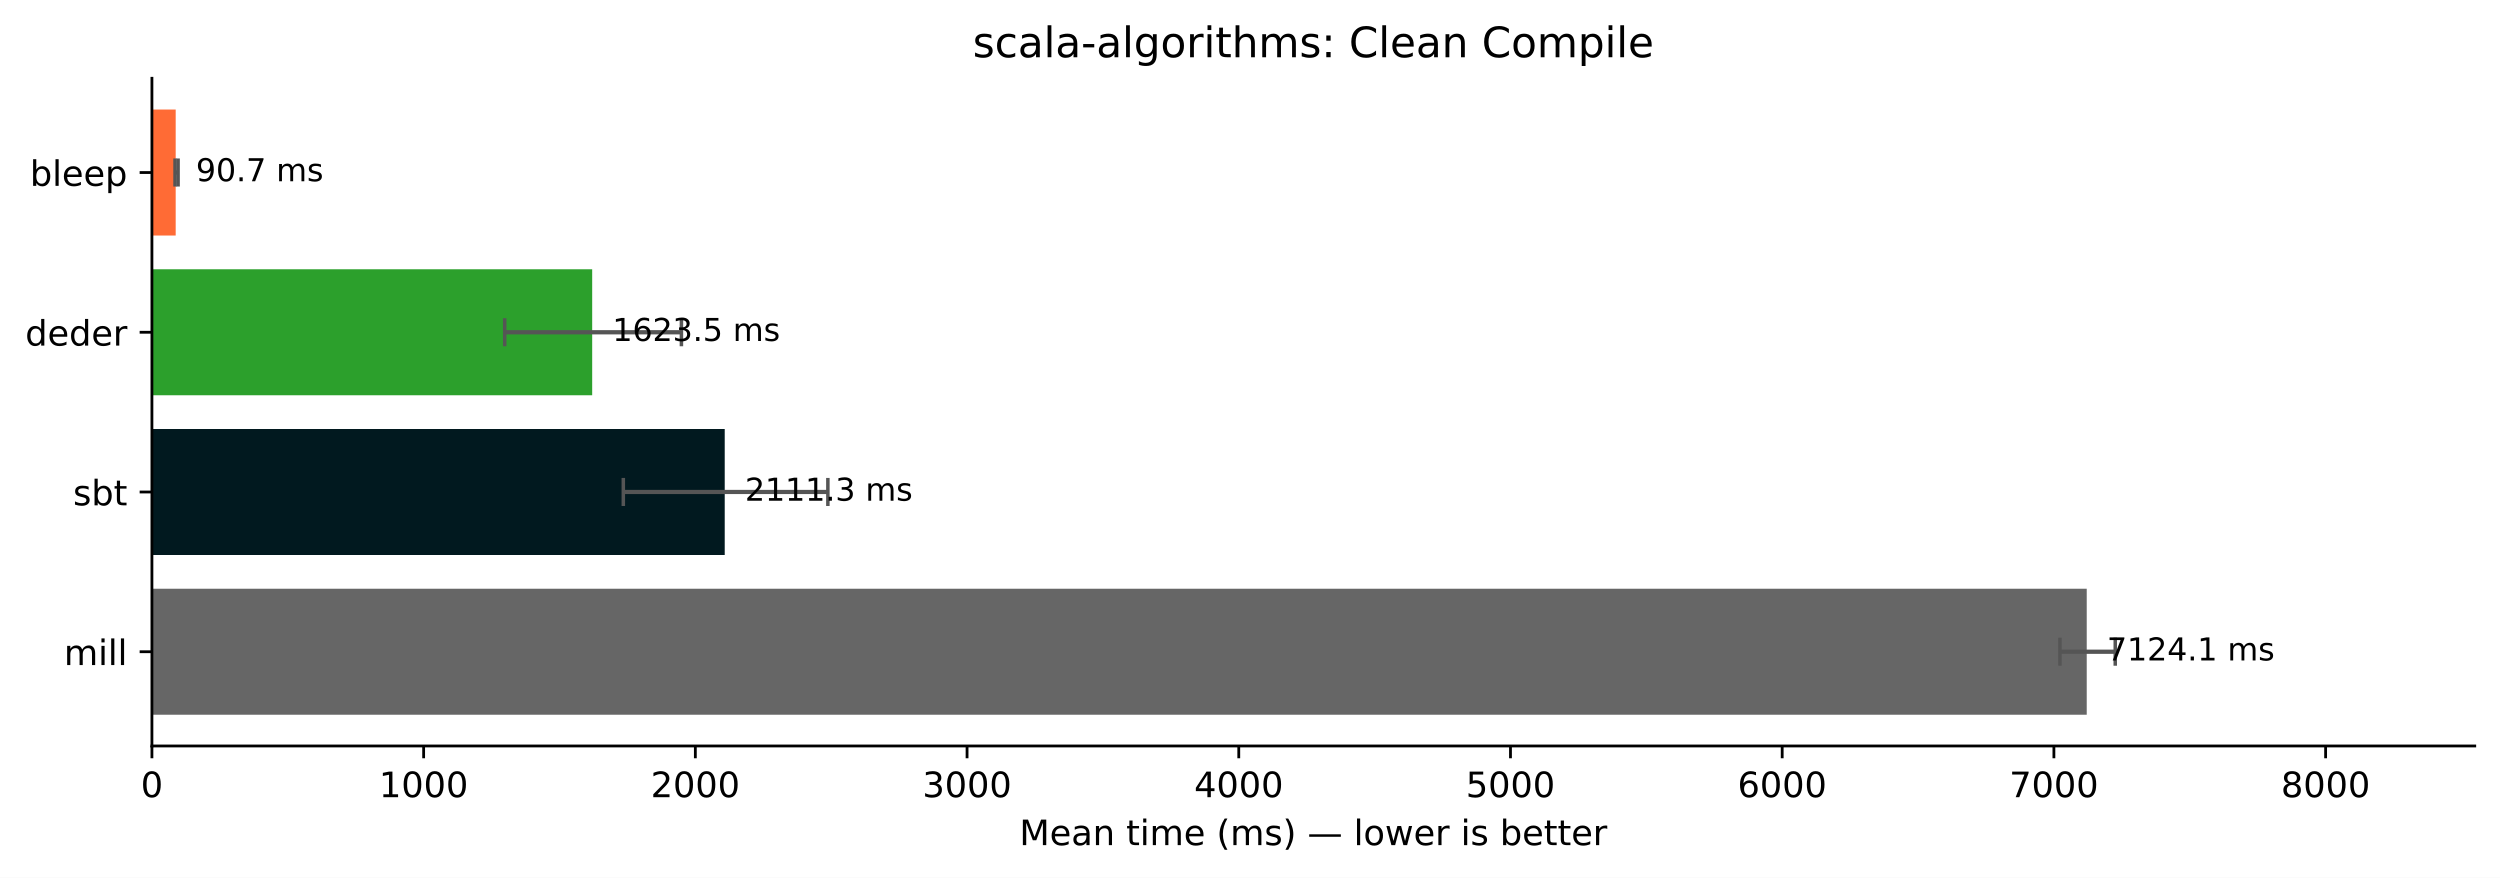
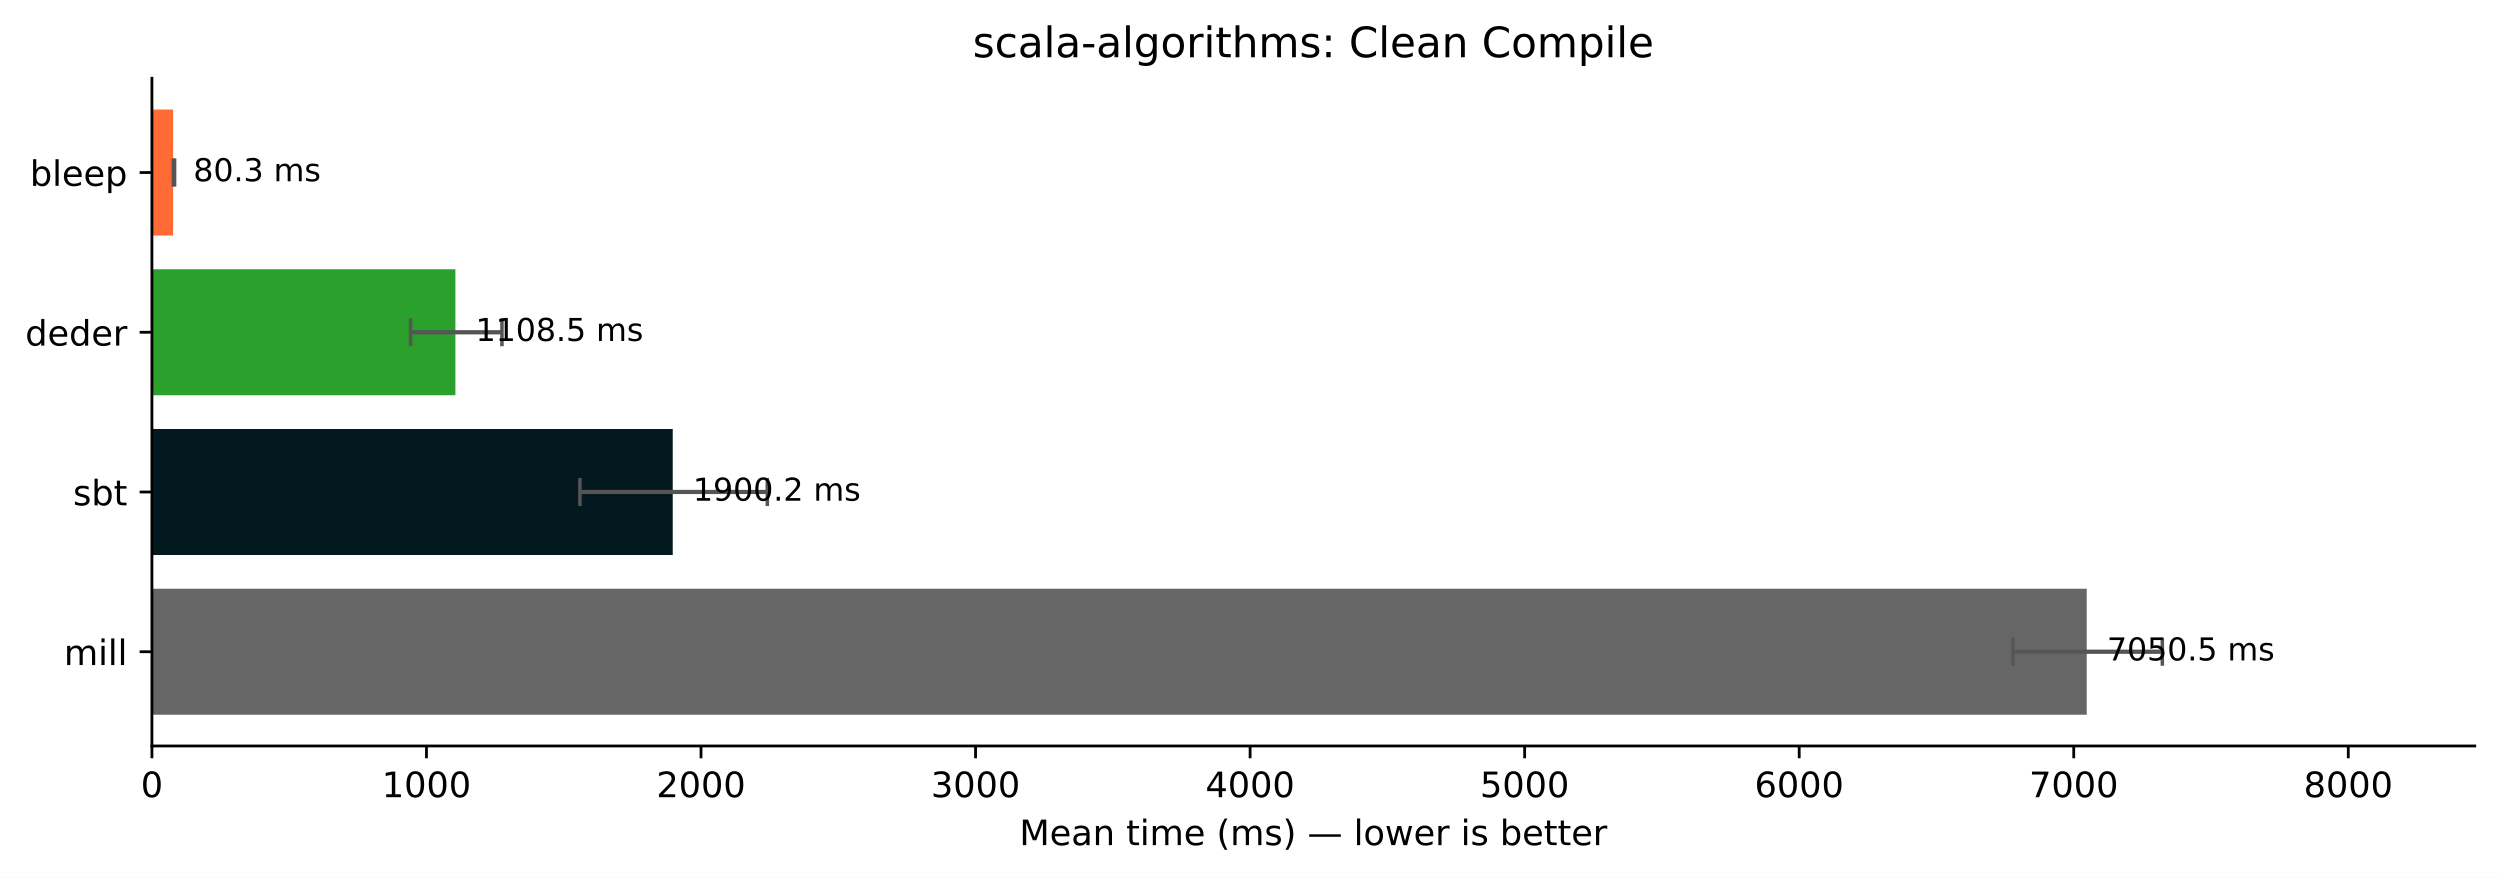
<svg xmlns="http://www.w3.org/2000/svg" xmlns:xlink="http://www.w3.org/1999/xlink" width="712.754pt" height="250.234pt" viewBox="0 0 712.754 250.234" version="1.1">
  <defs>
    <style type="text/css">*{stroke-linejoin: round; stroke-linecap: butt}</style>
  </defs>
  <g id="figure_1">
    <g id="patch_1">
      <path d="M 0 250.234  L 712.754 250.234  L 712.754 0  L 0 0  z " style="fill: #ffffff" />
    </g>
    <g id="axes_1">
      <g id="patch_2">
        <path d="M 43.314 212.678  L 705.554 212.678  L 705.554 22.318  L 43.314 22.318  z " style="fill: #ffffff" />
      </g>
      <g id="patch_3">
-         <path d="M 43.314 204.025  L 595.181 204.025  L 595.181 167.593  L 43.314 167.593  z " clip-path="url(#padfbe86839)" style="fill: #666666; stroke: #ffffff; stroke-width: 0.5; stroke-linejoin: miter" />
+         <path d="M 43.314 204.025  L 595.181 204.025  L 595.181 167.593  L 43.314 167.593  z " clip-path="url(#p55db4dca2f)" style="fill: #666666; stroke: #ffffff; stroke-width: 0.5; stroke-linejoin: miter" />
      </g>
      <g id="patch_4">
-         <path d="M 43.314 158.485  L 206.869 158.485  L 206.869 122.052  L 43.314 122.052  z " clip-path="url(#padfbe86839)" style="fill: #01191f; stroke: #ffffff; stroke-width: 0.5; stroke-linejoin: miter" />
+         <path d="M 43.314 158.485  L 192.047 158.485  L 192.047 122.052  L 43.314 122.052  z " clip-path="url(#p55db4dca2f)" style="fill: #01191f; stroke: #ffffff; stroke-width: 0.5; stroke-linejoin: miter" />
      </g>
      <g id="patch_5">
-         <path d="M 43.314 112.944  L 169.082 112.944  L 169.082 76.512  L 43.314 76.512  z " clip-path="url(#padfbe86839)" style="fill: #2ca02c; stroke: #ffffff; stroke-width: 0.5; stroke-linejoin: miter" />
+         <path d="M 43.314 112.944  L 130.083 112.944  L 130.083 76.512  L 43.314 76.512  z " clip-path="url(#p55db4dca2f)" style="fill: #2ca02c; stroke: #ffffff; stroke-width: 0.5; stroke-linejoin: miter" />
      </g>
      <g id="patch_6">
-         <path d="M 43.314 67.403  L 50.338 67.403  L 50.338 30.971  L 43.314 30.971  z " clip-path="url(#padfbe86839)" style="fill: #ff6b35; stroke: #ffffff; stroke-width: 0.5; stroke-linejoin: miter" />
+         <path d="M 43.314 67.403  L 49.596 67.403  L 49.596 30.971  L 43.314 30.971  z " clip-path="url(#p55db4dca2f)" style="fill: #ff6b35; stroke: #ffffff; stroke-width: 0.5; stroke-linejoin: miter" />
      </g>
      <g id="matplotlib.axis_1">
        <g id="xtick_1">
          <g id="line2d_1">
            <defs>
-               <path id="mee880a14c9" d="M 0 0  L 0 3.5  " style="stroke: #000000; stroke-width: 0.8" />
+               <path id="m8fe27e8463" d="M 0 0  L 0 3.5  " style="stroke: #000000; stroke-width: 0.8" />
            </defs>
            <g>
-               <use xlink:href="#mee880a14c9" x="43.314" y="212.678" style="stroke: #000000; stroke-width: 0.8" />
+               <use xlink:href="#m8fe27e8463" x="43.314" y="212.678" style="stroke: #000000; stroke-width: 0.8" />
            </g>
          </g>
          <g id="text_1">
            <g transform="translate(40.13281 227.2766) scale(0.1 -0.1)">
              <defs>
                <path id="DejaVuSans-30" d="M 2034 4250  Q 1547 4250 1301 3770  Q 1056 3291 1056 2328  Q 1056 1369 1301 889  Q 1547 409 2034 409  Q 2525 409 2770 889  Q 3016 1369 3016 2328  Q 3016 3291 2770 3770  Q 2525 4250 2034 4250  z M 2034 4750  Q 2819 4750 3233 4129  Q 3647 3509 3647 2328  Q 3647 1150 3233 529  Q 2819 -91 2034 -91  Q 1250 -91 836 529  Q 422 1150 422 2328  Q 422 3509 836 4129  Q 1250 4750 2034 4750  z " transform="scale(0.015625)" />
              </defs>
              <use xlink:href="#DejaVuSans-30" />
            </g>
          </g>
        </g>
        <g id="xtick_2">
          <g id="line2d_2">
            <g>
-               <use xlink:href="#mee880a14c9" x="120.779" y="212.678" style="stroke: #000000; stroke-width: 0.8" />
+               <use xlink:href="#m8fe27e8463" x="121.587" y="212.678" style="stroke: #000000; stroke-width: 0.8" />
            </g>
          </g>
          <g id="text_2">
-             <g transform="translate(108.0542 227.2766) scale(0.1 -0.1)">
+             <g transform="translate(108.8621 227.2766) scale(0.1 -0.1)">
              <defs>
                <path id="DejaVuSans-31" d="M 794 531  L 1825 531  L 1825 4091  L 703 3866  L 703 4441  L 1819 4666  L 2450 4666  L 2450 531  L 3481 531  L 3481 0  L 794 0  L 794 531  z " transform="scale(0.015625)" />
              </defs>
              <use xlink:href="#DejaVuSans-31" />
              <use xlink:href="#DejaVuSans-30" transform="translate(63.62305 0)" />
              <use xlink:href="#DejaVuSans-30" transform="translate(127.2461 0)" />
              <use xlink:href="#DejaVuSans-30" transform="translate(190.8691 0)" />
            </g>
          </g>
        </g>
        <g id="xtick_3">
          <g id="line2d_3">
            <g>
-               <use xlink:href="#mee880a14c9" x="198.244" y="212.678" style="stroke: #000000; stroke-width: 0.8" />
+               <use xlink:href="#m8fe27e8463" x="199.86" y="212.678" style="stroke: #000000; stroke-width: 0.8" />
            </g>
          </g>
          <g id="text_3">
-             <g transform="translate(185.5193 227.2766) scale(0.1 -0.1)">
+             <g transform="translate(187.1351 227.2766) scale(0.1 -0.1)">
              <defs>
                <path id="DejaVuSans-32" d="M 1228 531  L 3431 531  L 3431 0  L 469 0  L 469 531  Q 828 903 1448 1529  Q 2069 2156 2228 2338  Q 2531 2678 2651 2914  Q 2772 3150 2772 3378  Q 2772 3750 2511 3984  Q 2250 4219 1831 4219  Q 1534 4219 1204 4116  Q 875 4013 500 3803  L 500 4441  Q 881 4594 1212 4672  Q 1544 4750 1819 4750  Q 2544 4750 2975 4387  Q 3406 4025 3406 3419  Q 3406 3131 3298 2873  Q 3191 2616 2906 2266  Q 2828 2175 2409 1742  Q 1991 1309 1228 531  z " transform="scale(0.015625)" />
              </defs>
              <use xlink:href="#DejaVuSans-32" />
              <use xlink:href="#DejaVuSans-30" transform="translate(63.62305 0)" />
              <use xlink:href="#DejaVuSans-30" transform="translate(127.2461 0)" />
              <use xlink:href="#DejaVuSans-30" transform="translate(190.8691 0)" />
            </g>
          </g>
        </g>
        <g id="xtick_4">
          <g id="line2d_4">
            <g>
-               <use xlink:href="#mee880a14c9" x="275.709" y="212.678" style="stroke: #000000; stroke-width: 0.8" />
+               <use xlink:href="#m8fe27e8463" x="278.133" y="212.678" style="stroke: #000000; stroke-width: 0.8" />
            </g>
          </g>
          <g id="text_4">
-             <g transform="translate(262.9844 227.2766) scale(0.1 -0.1)">
+             <g transform="translate(265.4082 227.2766) scale(0.1 -0.1)">
              <defs>
                <path id="DejaVuSans-33" d="M 2597 2516  Q 3050 2419 3304 2112  Q 3559 1806 3559 1356  Q 3559 666 3084 287  Q 2609 -91 1734 -91  Q 1441 -91 1130 -33  Q 819 25 488 141  L 488 750  Q 750 597 1062 519  Q 1375 441 1716 441  Q 2309 441 2620 675  Q 2931 909 2931 1356  Q 2931 1769 2642 2001  Q 2353 2234 1838 2234  L 1294 2234  L 1294 2753  L 1863 2753  Q 2328 2753 2575 2939  Q 2822 3125 2822 3475  Q 2822 3834 2567 4026  Q 2313 4219 1838 4219  Q 1578 4219 1281 4162  Q 984 4106 628 3988  L 628 4550  Q 988 4650 1302 4700  Q 1616 4750 1894 4750  Q 2613 4750 3031 4423  Q 3450 4097 3450 3541  Q 3450 3153 3228 2886  Q 3006 2619 2597 2516  z " transform="scale(0.015625)" />
              </defs>
              <use xlink:href="#DejaVuSans-33" />
              <use xlink:href="#DejaVuSans-30" transform="translate(63.62305 0)" />
              <use xlink:href="#DejaVuSans-30" transform="translate(127.2461 0)" />
              <use xlink:href="#DejaVuSans-30" transform="translate(190.8691 0)" />
            </g>
          </g>
        </g>
        <g id="xtick_5">
          <g id="line2d_5">
            <g>
-               <use xlink:href="#mee880a14c9" x="353.174" y="212.678" style="stroke: #000000; stroke-width: 0.8" />
+               <use xlink:href="#m8fe27e8463" x="356.406" y="212.678" style="stroke: #000000; stroke-width: 0.8" />
            </g>
          </g>
          <g id="text_5">
-             <g transform="translate(340.4495 227.2766) scale(0.1 -0.1)">
+             <g transform="translate(343.6812 227.2766) scale(0.1 -0.1)">
              <defs>
                <path id="DejaVuSans-34" d="M 2419 4116  L 825 1625  L 2419 1625  L 2419 4116  z M 2253 4666  L 3047 4666  L 3047 1625  L 3713 1625  L 3713 1100  L 3047 1100  L 3047 0  L 2419 0  L 2419 1100  L 313 1100  L 313 1709  L 2253 4666  z " transform="scale(0.015625)" />
              </defs>
              <use xlink:href="#DejaVuSans-34" />
              <use xlink:href="#DejaVuSans-30" transform="translate(63.62305 0)" />
              <use xlink:href="#DejaVuSans-30" transform="translate(127.2461 0)" />
              <use xlink:href="#DejaVuSans-30" transform="translate(190.8691 0)" />
            </g>
          </g>
        </g>
        <g id="xtick_6">
          <g id="line2d_6">
            <g>
-               <use xlink:href="#mee880a14c9" x="430.64" y="212.678" style="stroke: #000000; stroke-width: 0.8" />
+               <use xlink:href="#m8fe27e8463" x="434.679" y="212.678" style="stroke: #000000; stroke-width: 0.8" />
            </g>
          </g>
          <g id="text_6">
-             <g transform="translate(417.9146 227.2766) scale(0.1 -0.1)">
+             <g transform="translate(421.9542 227.2766) scale(0.1 -0.1)">
              <defs>
                <path id="DejaVuSans-35" d="M 691 4666  L 3169 4666  L 3169 4134  L 1269 4134  L 1269 2991  Q 1406 3038 1543 3061  Q 1681 3084 1819 3084  Q 2600 3084 3056 2656  Q 3513 2228 3513 1497  Q 3513 744 3044 326  Q 2575 -91 1722 -91  Q 1428 -91 1123 -41  Q 819 9 494 109  L 494 744  Q 775 591 1075 516  Q 1375 441 1709 441  Q 2250 441 2565 725  Q 2881 1009 2881 1497  Q 2881 1984 2565 2268  Q 2250 2553 1709 2553  Q 1456 2553 1204 2497  Q 953 2441 691 2322  L 691 4666  z " transform="scale(0.015625)" />
              </defs>
              <use xlink:href="#DejaVuSans-35" />
              <use xlink:href="#DejaVuSans-30" transform="translate(63.62305 0)" />
              <use xlink:href="#DejaVuSans-30" transform="translate(127.2461 0)" />
              <use xlink:href="#DejaVuSans-30" transform="translate(190.8691 0)" />
            </g>
          </g>
        </g>
        <g id="xtick_7">
          <g id="line2d_7">
            <g>
-               <use xlink:href="#mee880a14c9" x="508.105" y="212.678" style="stroke: #000000; stroke-width: 0.8" />
+               <use xlink:href="#m8fe27e8463" x="512.952" y="212.678" style="stroke: #000000; stroke-width: 0.8" />
            </g>
          </g>
          <g id="text_7">
-             <g transform="translate(495.3797 227.2766) scale(0.1 -0.1)">
+             <g transform="translate(500.2273 227.2766) scale(0.1 -0.1)">
              <defs>
                <path id="DejaVuSans-36" d="M 2113 2584  Q 1688 2584 1439 2293  Q 1191 2003 1191 1497  Q 1191 994 1439 701  Q 1688 409 2113 409  Q 2538 409 2786 701  Q 3034 994 3034 1497  Q 3034 2003 2786 2293  Q 2538 2584 2113 2584  z M 3366 4563  L 3366 3988  Q 3128 4100 2886 4159  Q 2644 4219 2406 4219  Q 1781 4219 1451 3797  Q 1122 3375 1075 2522  Q 1259 2794 1537 2939  Q 1816 3084 2150 3084  Q 2853 3084 3261 2657  Q 3669 2231 3669 1497  Q 3669 778 3244 343  Q 2819 -91 2113 -91  Q 1303 -91 875 529  Q 447 1150 447 2328  Q 447 3434 972 4092  Q 1497 4750 2381 4750  Q 2619 4750 2861 4703  Q 3103 4656 3366 4563  z " transform="scale(0.015625)" />
              </defs>
              <use xlink:href="#DejaVuSans-36" />
              <use xlink:href="#DejaVuSans-30" transform="translate(63.62305 0)" />
              <use xlink:href="#DejaVuSans-30" transform="translate(127.2461 0)" />
              <use xlink:href="#DejaVuSans-30" transform="translate(190.8691 0)" />
            </g>
          </g>
        </g>
        <g id="xtick_8">
          <g id="line2d_8">
            <g>
-               <use xlink:href="#mee880a14c9" x="585.57" y="212.678" style="stroke: #000000; stroke-width: 0.8" />
+               <use xlink:href="#m8fe27e8463" x="591.225" y="212.678" style="stroke: #000000; stroke-width: 0.8" />
            </g>
          </g>
          <g id="text_8">
-             <g transform="translate(572.8448 227.2766) scale(0.1 -0.1)">
+             <g transform="translate(578.5003 227.2766) scale(0.1 -0.1)">
              <defs>
                <path id="DejaVuSans-37" d="M 525 4666  L 3525 4666  L 3525 4397  L 1831 0  L 1172 0  L 2766 4134  L 525 4134  L 525 4666  z " transform="scale(0.015625)" />
              </defs>
              <use xlink:href="#DejaVuSans-37" />
              <use xlink:href="#DejaVuSans-30" transform="translate(63.62305 0)" />
              <use xlink:href="#DejaVuSans-30" transform="translate(127.2461 0)" />
              <use xlink:href="#DejaVuSans-30" transform="translate(190.8691 0)" />
            </g>
          </g>
        </g>
        <g id="xtick_9">
          <g id="line2d_9">
            <g>
-               <use xlink:href="#mee880a14c9" x="663.035" y="212.678" style="stroke: #000000; stroke-width: 0.8" />
+               <use xlink:href="#m8fe27e8463" x="669.498" y="212.678" style="stroke: #000000; stroke-width: 0.8" />
            </g>
          </g>
          <g id="text_9">
-             <g transform="translate(650.3099 227.2766) scale(0.1 -0.1)">
+             <g transform="translate(656.7733 227.2766) scale(0.1 -0.1)">
              <defs>
                <path id="DejaVuSans-38" d="M 2034 2216  Q 1584 2216 1326 1975  Q 1069 1734 1069 1313  Q 1069 891 1326 650  Q 1584 409 2034 409  Q 2484 409 2743 651  Q 3003 894 3003 1313  Q 3003 1734 2745 1975  Q 2488 2216 2034 2216  z M 1403 2484  Q 997 2584 770 2862  Q 544 3141 544 3541  Q 544 4100 942 4425  Q 1341 4750 2034 4750  Q 2731 4750 3128 4425  Q 3525 4100 3525 3541  Q 3525 3141 3298 2862  Q 3072 2584 2669 2484  Q 3125 2378 3379 2068  Q 3634 1759 3634 1313  Q 3634 634 3220 271  Q 2806 -91 2034 -91  Q 1263 -91 848 271  Q 434 634 434 1313  Q 434 1759 690 2068  Q 947 2378 1403 2484  z M 1172 3481  Q 1172 3119 1398 2916  Q 1625 2713 2034 2713  Q 2441 2713 2670 2916  Q 2900 3119 2900 3481  Q 2900 3844 2670 4047  Q 2441 4250 2034 4250  Q 1625 4250 1398 4047  Q 1172 3844 1172 3481  z " transform="scale(0.015625)" />
              </defs>
              <use xlink:href="#DejaVuSans-38" />
              <use xlink:href="#DejaVuSans-30" transform="translate(63.62305 0)" />
              <use xlink:href="#DejaVuSans-30" transform="translate(127.2461 0)" />
              <use xlink:href="#DejaVuSans-30" transform="translate(190.8691 0)" />
            </g>
          </g>
        </g>
        <g id="text_10">
          <g transform="translate(290.6372 240.9547) scale(0.1 -0.1)">
            <defs>
              <path id="DejaVuSans-4d" d="M 628 4666  L 1569 4666  L 2759 1491  L 3956 4666  L 4897 4666  L 4897 0  L 4281 0  L 4281 4097  L 3078 897  L 2444 897  L 1241 4097  L 1241 0  L 628 0  L 628 4666  z " transform="scale(0.015625)" />
              <path id="DejaVuSans-65" d="M 3597 1894  L 3597 1613  L 953 1613  Q 991 1019 1311 708  Q 1631 397 2203 397  Q 2534 397 2845 478  Q 3156 559 3463 722  L 3463 178  Q 3153 47 2828 -22  Q 2503 -91 2169 -91  Q 1331 -91 842 396  Q 353 884 353 1716  Q 353 2575 817 3079  Q 1281 3584 2069 3584  Q 2775 3584 3186 3129  Q 3597 2675 3597 1894  z M 3022 2063  Q 3016 2534 2758 2815  Q 2500 3097 2075 3097  Q 1594 3097 1305 2825  Q 1016 2553 972 2059  L 3022 2063  z " transform="scale(0.015625)" />
              <path id="DejaVuSans-61" d="M 2194 1759  Q 1497 1759 1228 1600  Q 959 1441 959 1056  Q 959 750 1161 570  Q 1363 391 1709 391  Q 2188 391 2477 730  Q 2766 1069 2766 1631  L 2766 1759  L 2194 1759  z M 3341 1997  L 3341 0  L 2766 0  L 2766 531  Q 2569 213 2275 61  Q 1981 -91 1556 -91  Q 1019 -91 701 211  Q 384 513 384 1019  Q 384 1609 779 1909  Q 1175 2209 1959 2209  L 2766 2209  L 2766 2266  Q 2766 2663 2505 2880  Q 2244 3097 1772 3097  Q 1472 3097 1187 3025  Q 903 2953 641 2809  L 641 3341  Q 956 3463 1253 3523  Q 1550 3584 1831 3584  Q 2591 3584 2966 3190  Q 3341 2797 3341 1997  z " transform="scale(0.015625)" />
              <path id="DejaVuSans-6e" d="M 3513 2113  L 3513 0  L 2938 0  L 2938 2094  Q 2938 2591 2744 2837  Q 2550 3084 2163 3084  Q 1697 3084 1428 2787  Q 1159 2491 1159 1978  L 1159 0  L 581 0  L 581 3500  L 1159 3500  L 1159 2956  Q 1366 3272 1645 3428  Q 1925 3584 2291 3584  Q 2894 3584 3203 3211  Q 3513 2838 3513 2113  z " transform="scale(0.015625)" />
              <path id="DejaVuSans-20" transform="scale(0.015625)" />
              <path id="DejaVuSans-74" d="M 1172 4494  L 1172 3500  L 2356 3500  L 2356 3053  L 1172 3053  L 1172 1153  Q 1172 725 1289 603  Q 1406 481 1766 481  L 2356 481  L 2356 0  L 1766 0  Q 1100 0 847 248  Q 594 497 594 1153  L 594 3053  L 172 3053  L 172 3500  L 594 3500  L 594 4494  L 1172 4494  z " transform="scale(0.015625)" />
              <path id="DejaVuSans-69" d="M 603 3500  L 1178 3500  L 1178 0  L 603 0  L 603 3500  z M 603 4863  L 1178 4863  L 1178 4134  L 603 4134  L 603 4863  z " transform="scale(0.015625)" />
              <path id="DejaVuSans-6d" d="M 3328 2828  Q 3544 3216 3844 3400  Q 4144 3584 4550 3584  Q 5097 3584 5394 3201  Q 5691 2819 5691 2113  L 5691 0  L 5113 0  L 5113 2094  Q 5113 2597 4934 2840  Q 4756 3084 4391 3084  Q 3944 3084 3684 2787  Q 3425 2491 3425 1978  L 3425 0  L 2847 0  L 2847 2094  Q 2847 2600 2669 2842  Q 2491 3084 2119 3084  Q 1678 3084 1418 2786  Q 1159 2488 1159 1978  L 1159 0  L 581 0  L 581 3500  L 1159 3500  L 1159 2956  Q 1356 3278 1631 3431  Q 1906 3584 2284 3584  Q 2666 3584 2933 3390  Q 3200 3197 3328 2828  z " transform="scale(0.015625)" />
              <path id="DejaVuSans-28" d="M 1984 4856  Q 1566 4138 1362 3434  Q 1159 2731 1159 2009  Q 1159 1288 1364 580  Q 1569 -128 1984 -844  L 1484 -844  Q 1016 -109 783 600  Q 550 1309 550 2009  Q 550 2706 781 3412  Q 1013 4119 1484 4856  L 1984 4856  z " transform="scale(0.015625)" />
              <path id="DejaVuSans-73" d="M 2834 3397  L 2834 2853  Q 2591 2978 2328 3040  Q 2066 3103 1784 3103  Q 1356 3103 1142 2972  Q 928 2841 928 2578  Q 928 2378 1081 2264  Q 1234 2150 1697 2047  L 1894 2003  Q 2506 1872 2764 1633  Q 3022 1394 3022 966  Q 3022 478 2636 193  Q 2250 -91 1575 -91  Q 1294 -91 989 -36  Q 684 19 347 128  L 347 722  Q 666 556 975 473  Q 1284 391 1588 391  Q 1994 391 2212 530  Q 2431 669 2431 922  Q 2431 1156 2273 1281  Q 2116 1406 1581 1522  L 1381 1569  Q 847 1681 609 1914  Q 372 2147 372 2553  Q 372 3047 722 3315  Q 1072 3584 1716 3584  Q 2034 3584 2315 3537  Q 2597 3491 2834 3397  z " transform="scale(0.015625)" />
              <path id="DejaVuSans-29" d="M 513 4856  L 1013 4856  Q 1481 4119 1714 3412  Q 1947 2706 1947 2009  Q 1947 1309 1714 600  Q 1481 -109 1013 -844  L 513 -844  Q 928 -128 1133 580  Q 1338 1288 1338 2009  Q 1338 2731 1133 3434  Q 928 4138 513 4856  z " transform="scale(0.015625)" />
              <path id="DejaVuSans-2014" d="M 313 1978  L 6088 1978  L 6088 1528  L 313 1528  L 313 1978  z " transform="scale(0.015625)" />
              <path id="DejaVuSans-6c" d="M 603 4863  L 1178 4863  L 1178 0  L 603 0  L 603 4863  z " transform="scale(0.015625)" />
              <path id="DejaVuSans-6f" d="M 1959 3097  Q 1497 3097 1228 2736  Q 959 2375 959 1747  Q 959 1119 1226 758  Q 1494 397 1959 397  Q 2419 397 2687 759  Q 2956 1122 2956 1747  Q 2956 2369 2687 2733  Q 2419 3097 1959 3097  z M 1959 3584  Q 2709 3584 3137 3096  Q 3566 2609 3566 1747  Q 3566 888 3137 398  Q 2709 -91 1959 -91  Q 1206 -91 779 398  Q 353 888 353 1747  Q 353 2609 779 3096  Q 1206 3584 1959 3584  z " transform="scale(0.015625)" />
              <path id="DejaVuSans-77" d="M 269 3500  L 844 3500  L 1563 769  L 2278 3500  L 2956 3500  L 3675 769  L 4391 3500  L 4966 3500  L 4050 0  L 3372 0  L 2619 2869  L 1863 0  L 1184 0  L 269 3500  z " transform="scale(0.015625)" />
              <path id="DejaVuSans-72" d="M 2631 2963  Q 2534 3019 2420 3045  Q 2306 3072 2169 3072  Q 1681 3072 1420 2755  Q 1159 2438 1159 1844  L 1159 0  L 581 0  L 581 3500  L 1159 3500  L 1159 2956  Q 1341 3275 1631 3429  Q 1922 3584 2338 3584  Q 2397 3584 2469 3576  Q 2541 3569 2628 3553  L 2631 2963  z " transform="scale(0.015625)" />
              <path id="DejaVuSans-62" d="M 3116 1747  Q 3116 2381 2855 2742  Q 2594 3103 2138 3103  Q 1681 3103 1420 2742  Q 1159 2381 1159 1747  Q 1159 1113 1420 752  Q 1681 391 2138 391  Q 2594 391 2855 752  Q 3116 1113 3116 1747  z M 1159 2969  Q 1341 3281 1617 3432  Q 1894 3584 2278 3584  Q 2916 3584 3314 3078  Q 3713 2572 3713 1747  Q 3713 922 3314 415  Q 2916 -91 2278 -91  Q 1894 -91 1617 61  Q 1341 213 1159 525  L 1159 0  L 581 0  L 581 4863  L 1159 4863  L 1159 2969  z " transform="scale(0.015625)" />
            </defs>
            <use xlink:href="#DejaVuSans-4d" />
            <use xlink:href="#DejaVuSans-65" transform="translate(86.2793 0)" />
            <use xlink:href="#DejaVuSans-61" transform="translate(147.8027 0)" />
            <use xlink:href="#DejaVuSans-6e" transform="translate(209.082 0)" />
            <use xlink:href="#DejaVuSans-20" transform="translate(272.4609 0)" />
            <use xlink:href="#DejaVuSans-74" transform="translate(304.248 0)" />
            <use xlink:href="#DejaVuSans-69" transform="translate(343.457 0)" />
            <use xlink:href="#DejaVuSans-6d" transform="translate(371.2402 0)" />
            <use xlink:href="#DejaVuSans-65" transform="translate(468.6523 0)" />
            <use xlink:href="#DejaVuSans-20" transform="translate(530.1758 0)" />
            <use xlink:href="#DejaVuSans-28" transform="translate(561.9629 0)" />
            <use xlink:href="#DejaVuSans-6d" transform="translate(600.9766 0)" />
            <use xlink:href="#DejaVuSans-73" transform="translate(698.3887 0)" />
            <use xlink:href="#DejaVuSans-29" transform="translate(750.4883 0)" />
            <use xlink:href="#DejaVuSans-20" transform="translate(789.502 0)" />
            <use xlink:href="#DejaVuSans-2014" transform="translate(821.2891 0)" />
            <use xlink:href="#DejaVuSans-20" transform="translate(921.2891 0)" />
            <use xlink:href="#DejaVuSans-6c" transform="translate(953.0762 0)" />
            <use xlink:href="#DejaVuSans-6f" transform="translate(980.8594 0)" />
            <use xlink:href="#DejaVuSans-77" transform="translate(1042.041 0)" />
            <use xlink:href="#DejaVuSans-65" transform="translate(1123.828 0)" />
            <use xlink:href="#DejaVuSans-72" transform="translate(1185.352 0)" />
            <use xlink:href="#DejaVuSans-20" transform="translate(1226.465 0)" />
            <use xlink:href="#DejaVuSans-69" transform="translate(1258.252 0)" />
            <use xlink:href="#DejaVuSans-73" transform="translate(1286.035 0)" />
            <use xlink:href="#DejaVuSans-20" transform="translate(1338.135 0)" />
            <use xlink:href="#DejaVuSans-62" transform="translate(1369.922 0)" />
            <use xlink:href="#DejaVuSans-65" transform="translate(1433.398 0)" />
            <use xlink:href="#DejaVuSans-74" transform="translate(1494.922 0)" />
            <use xlink:href="#DejaVuSans-74" transform="translate(1534.131 0)" />
            <use xlink:href="#DejaVuSans-65" transform="translate(1573.34 0)" />
            <use xlink:href="#DejaVuSans-72" transform="translate(1634.863 0)" />
          </g>
        </g>
      </g>
      <g id="matplotlib.axis_2">
        <g id="ytick_1">
          <g id="line2d_10">
            <defs>
-               <path id="md06768992e" d="M 0 0  L -3.5 0  " style="stroke: #000000; stroke-width: 0.8" />
+               <path id="m507fd41b99" d="M 0 0  L -3.5 0  " style="stroke: #000000; stroke-width: 0.8" />
            </defs>
            <g>
-               <use xlink:href="#md06768992e" x="43.314" y="185.809" style="stroke: #000000; stroke-width: 0.8" />
+               <use xlink:href="#m507fd41b99" x="43.314" y="185.809" style="stroke: #000000; stroke-width: 0.8" />
            </g>
          </g>
          <g id="text_11">
            <g transform="translate(18.23906 189.6083) scale(0.1 -0.1)">
              <use xlink:href="#DejaVuSans-6d" />
              <use xlink:href="#DejaVuSans-69" transform="translate(97.41211 0)" />
              <use xlink:href="#DejaVuSans-6c" transform="translate(125.1953 0)" />
              <use xlink:href="#DejaVuSans-6c" transform="translate(152.9785 0)" />
            </g>
          </g>
        </g>
        <g id="ytick_2">
          <g id="line2d_11">
            <g>
-               <use xlink:href="#md06768992e" x="43.314" y="140.268" style="stroke: #000000; stroke-width: 0.8" />
+               <use xlink:href="#m507fd41b99" x="43.314" y="140.268" style="stroke: #000000; stroke-width: 0.8" />
            </g>
          </g>
          <g id="text_12">
            <g transform="translate(20.83594 144.0677) scale(0.1 -0.1)">
              <use xlink:href="#DejaVuSans-73" />
              <use xlink:href="#DejaVuSans-62" transform="translate(52.09961 0)" />
              <use xlink:href="#DejaVuSans-74" transform="translate(115.5762 0)" />
            </g>
          </g>
        </g>
        <g id="ytick_3">
          <g id="line2d_12">
            <g>
-               <use xlink:href="#md06768992e" x="43.314" y="94.728" style="stroke: #000000; stroke-width: 0.8" />
+               <use xlink:href="#m507fd41b99" x="43.314" y="94.728" style="stroke: #000000; stroke-width: 0.8" />
            </g>
          </g>
          <g id="text_13">
            <g transform="translate(7.2 98.52701) scale(0.1 -0.1)">
              <defs>
                <path id="DejaVuSans-64" d="M 2906 2969  L 2906 4863  L 3481 4863  L 3481 0  L 2906 0  L 2906 525  Q 2725 213 2448 61  Q 2172 -91 1784 -91  Q 1150 -91 751 415  Q 353 922 353 1747  Q 353 2572 751 3078  Q 1150 3584 1784 3584  Q 2172 3584 2448 3432  Q 2725 3281 2906 2969  z M 947 1747  Q 947 1113 1208 752  Q 1469 391 1925 391  Q 2381 391 2643 752  Q 2906 1113 2906 1747  Q 2906 2381 2643 2742  Q 2381 3103 1925 3103  Q 1469 3103 1208 2742  Q 947 2381 947 1747  z " transform="scale(0.015625)" />
              </defs>
              <use xlink:href="#DejaVuSans-64" />
              <use xlink:href="#DejaVuSans-65" transform="translate(63.47656 0)" />
              <use xlink:href="#DejaVuSans-64" transform="translate(125 0)" />
              <use xlink:href="#DejaVuSans-65" transform="translate(188.4766 0)" />
              <use xlink:href="#DejaVuSans-72" transform="translate(250 0)" />
            </g>
          </g>
        </g>
        <g id="ytick_4">
          <g id="line2d_13">
            <g>
-               <use xlink:href="#md06768992e" x="43.314" y="49.187" style="stroke: #000000; stroke-width: 0.8" />
+               <use xlink:href="#m507fd41b99" x="43.314" y="49.187" style="stroke: #000000; stroke-width: 0.8" />
            </g>
          </g>
          <g id="text_14">
            <g transform="translate(8.532813 52.98634) scale(0.1 -0.1)">
              <defs>
                <path id="DejaVuSans-70" d="M 1159 525  L 1159 -1331  L 581 -1331  L 581 3500  L 1159 3500  L 1159 2969  Q 1341 3281 1617 3432  Q 1894 3584 2278 3584  Q 2916 3584 3314 3078  Q 3713 2572 3713 1747  Q 3713 922 3314 415  Q 2916 -91 2278 -91  Q 1894 -91 1617 61  Q 1341 213 1159 525  z M 3116 1747  Q 3116 2381 2855 2742  Q 2594 3103 2138 3103  Q 1681 3103 1420 2742  Q 1159 2381 1159 1747  Q 1159 1113 1420 752  Q 1681 391 2138 391  Q 2594 391 2855 752  Q 3116 1113 3116 1747  z " transform="scale(0.015625)" />
              </defs>
              <use xlink:href="#DejaVuSans-62" />
              <use xlink:href="#DejaVuSans-6c" transform="translate(63.47656 0)" />
              <use xlink:href="#DejaVuSans-65" transform="translate(91.25977 0)" />
              <use xlink:href="#DejaVuSans-65" transform="translate(152.7832 0)" />
              <use xlink:href="#DejaVuSans-70" transform="translate(214.3066 0)" />
            </g>
          </g>
        </g>
      </g>
      <g id="LineCollection_1">
-         <path d="M 587.301 185.809  L 603.06 185.809  " clip-path="url(#padfbe86839)" style="fill: none; stroke: #555555; stroke-width: 1.2" />
-         <path d="M 177.71 140.268  L 236.027 140.268  " clip-path="url(#padfbe86839)" style="fill: none; stroke: #555555; stroke-width: 1.2" />
-         <path d="M 143.892 94.728  L 194.272 94.728  " clip-path="url(#padfbe86839)" style="fill: none; stroke: #555555; stroke-width: 1.2" />
-         <path d="M 49.901 49.187  L 50.774 49.187  " clip-path="url(#padfbe86839)" style="fill: none; stroke: #555555; stroke-width: 1.2" />
+         <path d="M 573.881 185.809  L 616.481 185.809  " clip-path="url(#p55db4dca2f)" style="fill: none; stroke: #555555; stroke-width: 1.2" />
+         <path d="M 165.328 140.268  L 218.766 140.268  " clip-path="url(#p55db4dca2f)" style="fill: none; stroke: #555555; stroke-width: 1.2" />
+         <path d="M 117.056 94.728  L 143.111 94.728  " clip-path="url(#p55db4dca2f)" style="fill: none; stroke: #555555; stroke-width: 1.2" />
+         <path d="M 49.419 49.187  L 49.772 49.187  " clip-path="url(#p55db4dca2f)" style="fill: none; stroke: #555555; stroke-width: 1.2" />
      </g>
      <g id="line2d_14">
        <defs>
-           <path id="m0386645e65" d="M 0 4  L 0 -4  " style="stroke: #555555" />
+           <path id="m3feee92a56" d="M 0 4  L 0 -4  " style="stroke: #555555" />
        </defs>
-         <g clip-path="url(#padfbe86839)">
-           <use xlink:href="#m0386645e65" x="587.301" y="185.809" style="fill: #1f77b4; stroke: #555555" />
-           <use xlink:href="#m0386645e65" x="177.71" y="140.268" style="fill: #1f77b4; stroke: #555555" />
-           <use xlink:href="#m0386645e65" x="143.892" y="94.728" style="fill: #1f77b4; stroke: #555555" />
-           <use xlink:href="#m0386645e65" x="49.901" y="49.187" style="fill: #1f77b4; stroke: #555555" />
+         <g clip-path="url(#p55db4dca2f)">
+           <use xlink:href="#m3feee92a56" x="573.881" y="185.809" style="fill: #1f77b4; stroke: #555555" />
+           <use xlink:href="#m3feee92a56" x="165.328" y="140.268" style="fill: #1f77b4; stroke: #555555" />
+           <use xlink:href="#m3feee92a56" x="117.056" y="94.728" style="fill: #1f77b4; stroke: #555555" />
+           <use xlink:href="#m3feee92a56" x="49.419" y="49.187" style="fill: #1f77b4; stroke: #555555" />
        </g>
      </g>
      <g id="line2d_15">
-         <g clip-path="url(#padfbe86839)">
-           <use xlink:href="#m0386645e65" x="603.06" y="185.809" style="fill: #1f77b4; stroke: #555555" />
-           <use xlink:href="#m0386645e65" x="236.027" y="140.268" style="fill: #1f77b4; stroke: #555555" />
-           <use xlink:href="#m0386645e65" x="194.272" y="94.728" style="fill: #1f77b4; stroke: #555555" />
-           <use xlink:href="#m0386645e65" x="50.774" y="49.187" style="fill: #1f77b4; stroke: #555555" />
+         <g clip-path="url(#p55db4dca2f)">
+           <use xlink:href="#m3feee92a56" x="616.481" y="185.809" style="fill: #1f77b4; stroke: #555555" />
+           <use xlink:href="#m3feee92a56" x="218.766" y="140.268" style="fill: #1f77b4; stroke: #555555" />
+           <use xlink:href="#m3feee92a56" x="143.111" y="94.728" style="fill: #1f77b4; stroke: #555555" />
+           <use xlink:href="#m3feee92a56" x="49.772" y="49.187" style="fill: #1f77b4; stroke: #555555" />
        </g>
      </g>
      <g id="patch_7">
        <path d="M 43.314 212.678  L 43.314 22.318  " style="fill: none; stroke: #000000; stroke-width: 0.8; stroke-linejoin: miter; stroke-linecap: square" />
      </g>
      <g id="patch_8">
        <path d="M 43.314 212.678  L 705.554 212.678  " style="fill: none; stroke: #000000; stroke-width: 0.8; stroke-linejoin: miter; stroke-linecap: square" />
      </g>
      <g id="text_15">
        <g transform="translate(600.6994 188.2926) scale(0.09 -0.09)">
          <defs>
            <path id="DejaVuSans-2e" d="M 684 794  L 1344 794  L 1344 0  L 684 0  L 684 794  z " transform="scale(0.015625)" />
          </defs>
          <use xlink:href="#DejaVuSans-37" />
-           <use xlink:href="#DejaVuSans-31" transform="translate(63.62305 0)" />
-           <use xlink:href="#DejaVuSans-32" transform="translate(127.2461 0)" />
-           <use xlink:href="#DejaVuSans-34" transform="translate(190.8691 0)" />
-           <use xlink:href="#DejaVuSans-2e" transform="translate(254.4922 0)" />
-           <use xlink:href="#DejaVuSans-31" transform="translate(286.2793 0)" />
-           <use xlink:href="#DejaVuSans-20" transform="translate(349.9023 0)" />
-           <use xlink:href="#DejaVuSans-6d" transform="translate(381.6895 0)" />
-           <use xlink:href="#DejaVuSans-73" transform="translate(479.1016 0)" />
-         </g>
-       </g>
-       <g id="text_16">
-         <g transform="translate(212.3876 142.7519) scale(0.09 -0.09)">
-           <use xlink:href="#DejaVuSans-32" />
-           <use xlink:href="#DejaVuSans-31" transform="translate(63.62305 0)" />
-           <use xlink:href="#DejaVuSans-31" transform="translate(127.2461 0)" />
-           <use xlink:href="#DejaVuSans-31" transform="translate(190.8691 0)" />
-           <use xlink:href="#DejaVuSans-2e" transform="translate(254.4922 0)" />
-           <use xlink:href="#DejaVuSans-33" transform="translate(286.2793 0)" />
-           <use xlink:href="#DejaVuSans-20" transform="translate(349.9023 0)" />
-           <use xlink:href="#DejaVuSans-6d" transform="translate(381.6895 0)" />
-           <use xlink:href="#DejaVuSans-73" transform="translate(479.1016 0)" />
-         </g>
-       </g>
-       <g id="text_17">
-         <g transform="translate(174.6004 97.21123) scale(0.09 -0.09)">
-           <use xlink:href="#DejaVuSans-31" />
-           <use xlink:href="#DejaVuSans-36" transform="translate(63.62305 0)" />
-           <use xlink:href="#DejaVuSans-32" transform="translate(127.2461 0)" />
-           <use xlink:href="#DejaVuSans-33" transform="translate(190.8691 0)" />
+           <use xlink:href="#DejaVuSans-30" transform="translate(63.62305 0)" />
+           <use xlink:href="#DejaVuSans-35" transform="translate(127.2461 0)" />
+           <use xlink:href="#DejaVuSans-30" transform="translate(190.8691 0)" />
          <use xlink:href="#DejaVuSans-2e" transform="translate(254.4922 0)" />
          <use xlink:href="#DejaVuSans-35" transform="translate(286.2793 0)" />
          <use xlink:href="#DejaVuSans-20" transform="translate(349.9023 0)" />
          <use xlink:href="#DejaVuSans-6d" transform="translate(381.6895 0)" />
          <use xlink:href="#DejaVuSans-73" transform="translate(479.1016 0)" />
        </g>
      </g>
-       <g id="text_18">
-         <g transform="translate(55.85641 51.67056) scale(0.09 -0.09)">
+       <g id="text_16">
+         <g transform="translate(197.5656 142.7519) scale(0.09 -0.09)">
          <defs>
            <path id="DejaVuSans-39" d="M 703 97  L 703 672  Q 941 559 1184 500  Q 1428 441 1663 441  Q 2288 441 2617 861  Q 2947 1281 2994 2138  Q 2813 1869 2534 1725  Q 2256 1581 1919 1581  Q 1219 1581 811 2004  Q 403 2428 403 3163  Q 403 3881 828 4315  Q 1253 4750 1959 4750  Q 2769 4750 3195 4129  Q 3622 3509 3622 2328  Q 3622 1225 3098 567  Q 2575 -91 1691 -91  Q 1453 -91 1209 -44  Q 966 3 703 97  z M 1959 2075  Q 2384 2075 2632 2365  Q 2881 2656 2881 3163  Q 2881 3666 2632 3958  Q 2384 4250 1959 4250  Q 1534 4250 1286 3958  Q 1038 3666 1038 3163  Q 1038 2656 1286 2365  Q 1534 2075 1959 2075  z " transform="scale(0.015625)" />
          </defs>
-           <use xlink:href="#DejaVuSans-39" />
+           <use xlink:href="#DejaVuSans-31" />
+           <use xlink:href="#DejaVuSans-39" transform="translate(63.62305 0)" />
+           <use xlink:href="#DejaVuSans-30" transform="translate(127.2461 0)" />
+           <use xlink:href="#DejaVuSans-30" transform="translate(190.8691 0)" />
+           <use xlink:href="#DejaVuSans-2e" transform="translate(254.4922 0)" />
+           <use xlink:href="#DejaVuSans-32" transform="translate(286.2793 0)" />
+           <use xlink:href="#DejaVuSans-20" transform="translate(349.9023 0)" />
+           <use xlink:href="#DejaVuSans-6d" transform="translate(381.6895 0)" />
+           <use xlink:href="#DejaVuSans-73" transform="translate(479.1016 0)" />
+         </g>
+       </g>
+       <g id="text_17">
+         <g transform="translate(135.6018 97.21123) scale(0.09 -0.09)">
+           <use xlink:href="#DejaVuSans-31" />
+           <use xlink:href="#DejaVuSans-31" transform="translate(63.62305 0)" />
+           <use xlink:href="#DejaVuSans-30" transform="translate(127.2461 0)" />
+           <use xlink:href="#DejaVuSans-38" transform="translate(190.8691 0)" />
+           <use xlink:href="#DejaVuSans-2e" transform="translate(254.4922 0)" />
+           <use xlink:href="#DejaVuSans-35" transform="translate(286.2793 0)" />
+           <use xlink:href="#DejaVuSans-20" transform="translate(349.9023 0)" />
+           <use xlink:href="#DejaVuSans-6d" transform="translate(381.6895 0)" />
+           <use xlink:href="#DejaVuSans-73" transform="translate(479.1016 0)" />
+         </g>
+       </g>
+       <g id="text_18">
+         <g transform="translate(55.11447 51.67056) scale(0.09 -0.09)">
+           <use xlink:href="#DejaVuSans-38" />
          <use xlink:href="#DejaVuSans-30" transform="translate(63.62305 0)" />
          <use xlink:href="#DejaVuSans-2e" transform="translate(127.2461 0)" />
-           <use xlink:href="#DejaVuSans-37" transform="translate(159.0332 0)" />
+           <use xlink:href="#DejaVuSans-33" transform="translate(159.0332 0)" />
          <use xlink:href="#DejaVuSans-20" transform="translate(222.6562 0)" />
          <use xlink:href="#DejaVuSans-6d" transform="translate(254.4434 0)" />
          <use xlink:href="#DejaVuSans-73" transform="translate(351.8555 0)" />
        </g>
      </g>
      <g id="text_19">
        <g transform="translate(277.3391 16.31812) scale(0.12 -0.12)">
          <defs>
            <path id="DejaVuSans-63" d="M 3122 3366  L 3122 2828  Q 2878 2963 2633 3030  Q 2388 3097 2138 3097  Q 1578 3097 1268 2742  Q 959 2388 959 1747  Q 959 1106 1268 751  Q 1578 397 2138 397  Q 2388 397 2633 464  Q 2878 531 3122 666  L 3122 134  Q 2881 22 2623 -34  Q 2366 -91 2075 -91  Q 1284 -91 818 406  Q 353 903 353 1747  Q 353 2603 823 3093  Q 1294 3584 2113 3584  Q 2378 3584 2631 3529  Q 2884 3475 3122 3366  z " transform="scale(0.015625)" />
            <path id="DejaVuSans-2d" d="M 313 2009  L 1997 2009  L 1997 1497  L 313 1497  L 313 2009  z " transform="scale(0.015625)" />
            <path id="DejaVuSans-67" d="M 2906 1791  Q 2906 2416 2648 2759  Q 2391 3103 1925 3103  Q 1463 3103 1205 2759  Q 947 2416 947 1791  Q 947 1169 1205 825  Q 1463 481 1925 481  Q 2391 481 2648 825  Q 2906 1169 2906 1791  z M 3481 434  Q 3481 -459 3084 -895  Q 2688 -1331 1869 -1331  Q 1566 -1331 1297 -1286  Q 1028 -1241 775 -1147  L 775 -588  Q 1028 -725 1275 -790  Q 1522 -856 1778 -856  Q 2344 -856 2625 -561  Q 2906 -266 2906 331  L 2906 616  Q 2728 306 2450 153  Q 2172 0 1784 0  Q 1141 0 747 490  Q 353 981 353 1791  Q 353 2603 747 3093  Q 1141 3584 1784 3584  Q 2172 3584 2450 3431  Q 2728 3278 2906 2969  L 2906 3500  L 3481 3500  L 3481 434  z " transform="scale(0.015625)" />
            <path id="DejaVuSans-68" d="M 3513 2113  L 3513 0  L 2938 0  L 2938 2094  Q 2938 2591 2744 2837  Q 2550 3084 2163 3084  Q 1697 3084 1428 2787  Q 1159 2491 1159 1978  L 1159 0  L 581 0  L 581 4863  L 1159 4863  L 1159 2956  Q 1366 3272 1645 3428  Q 1925 3584 2291 3584  Q 2894 3584 3203 3211  Q 3513 2838 3513 2113  z " transform="scale(0.015625)" />
            <path id="DejaVuSans-3a" d="M 750 794  L 1409 794  L 1409 0  L 750 0  L 750 794  z M 750 3309  L 1409 3309  L 1409 2516  L 750 2516  L 750 3309  z " transform="scale(0.015625)" />
            <path id="DejaVuSans-43" d="M 4122 4306  L 4122 3641  Q 3803 3938 3442 4084  Q 3081 4231 2675 4231  Q 1875 4231 1450 3742  Q 1025 3253 1025 2328  Q 1025 1406 1450 917  Q 1875 428 2675 428  Q 3081 428 3442 575  Q 3803 722 4122 1019  L 4122 359  Q 3791 134 3420 21  Q 3050 -91 2638 -91  Q 1578 -91 968 557  Q 359 1206 359 2328  Q 359 3453 968 4101  Q 1578 4750 2638 4750  Q 3056 4750 3426 4639  Q 3797 4528 4122 4306  z " transform="scale(0.015625)" />
          </defs>
          <use xlink:href="#DejaVuSans-73" />
          <use xlink:href="#DejaVuSans-63" transform="translate(52.09961 0)" />
          <use xlink:href="#DejaVuSans-61" transform="translate(107.0801 0)" />
          <use xlink:href="#DejaVuSans-6c" transform="translate(168.3594 0)" />
          <use xlink:href="#DejaVuSans-61" transform="translate(196.1426 0)" />
          <use xlink:href="#DejaVuSans-2d" transform="translate(257.4219 0)" />
          <use xlink:href="#DejaVuSans-61" transform="translate(293.5059 0)" />
          <use xlink:href="#DejaVuSans-6c" transform="translate(354.7852 0)" />
          <use xlink:href="#DejaVuSans-67" transform="translate(382.5684 0)" />
          <use xlink:href="#DejaVuSans-6f" transform="translate(446.0449 0)" />
          <use xlink:href="#DejaVuSans-72" transform="translate(507.2266 0)" />
          <use xlink:href="#DejaVuSans-69" transform="translate(548.3398 0)" />
          <use xlink:href="#DejaVuSans-74" transform="translate(576.123 0)" />
          <use xlink:href="#DejaVuSans-68" transform="translate(615.332 0)" />
          <use xlink:href="#DejaVuSans-6d" transform="translate(678.7109 0)" />
          <use xlink:href="#DejaVuSans-73" transform="translate(776.123 0)" />
          <use xlink:href="#DejaVuSans-3a" transform="translate(828.2227 0)" />
          <use xlink:href="#DejaVuSans-20" transform="translate(861.9141 0)" />
          <use xlink:href="#DejaVuSans-43" transform="translate(893.7012 0)" />
          <use xlink:href="#DejaVuSans-6c" transform="translate(963.5254 0)" />
          <use xlink:href="#DejaVuSans-65" transform="translate(991.3086 0)" />
          <use xlink:href="#DejaVuSans-61" transform="translate(1052.832 0)" />
          <use xlink:href="#DejaVuSans-6e" transform="translate(1114.111 0)" />
          <use xlink:href="#DejaVuSans-20" transform="translate(1177.49 0)" />
          <use xlink:href="#DejaVuSans-43" transform="translate(1209.277 0)" />
          <use xlink:href="#DejaVuSans-6f" transform="translate(1279.102 0)" />
          <use xlink:href="#DejaVuSans-6d" transform="translate(1340.283 0)" />
          <use xlink:href="#DejaVuSans-70" transform="translate(1437.695 0)" />
          <use xlink:href="#DejaVuSans-69" transform="translate(1501.172 0)" />
          <use xlink:href="#DejaVuSans-6c" transform="translate(1528.955 0)" />
          <use xlink:href="#DejaVuSans-65" transform="translate(1556.738 0)" />
        </g>
      </g>
    </g>
  </g>
  <defs>
-     <clipPath id="padfbe86839">
+     <clipPath id="p55db4dca2f">
      <rect x="43.314" y="22.318" width="662.24" height="190.36" />
    </clipPath>
  </defs>
</svg>
